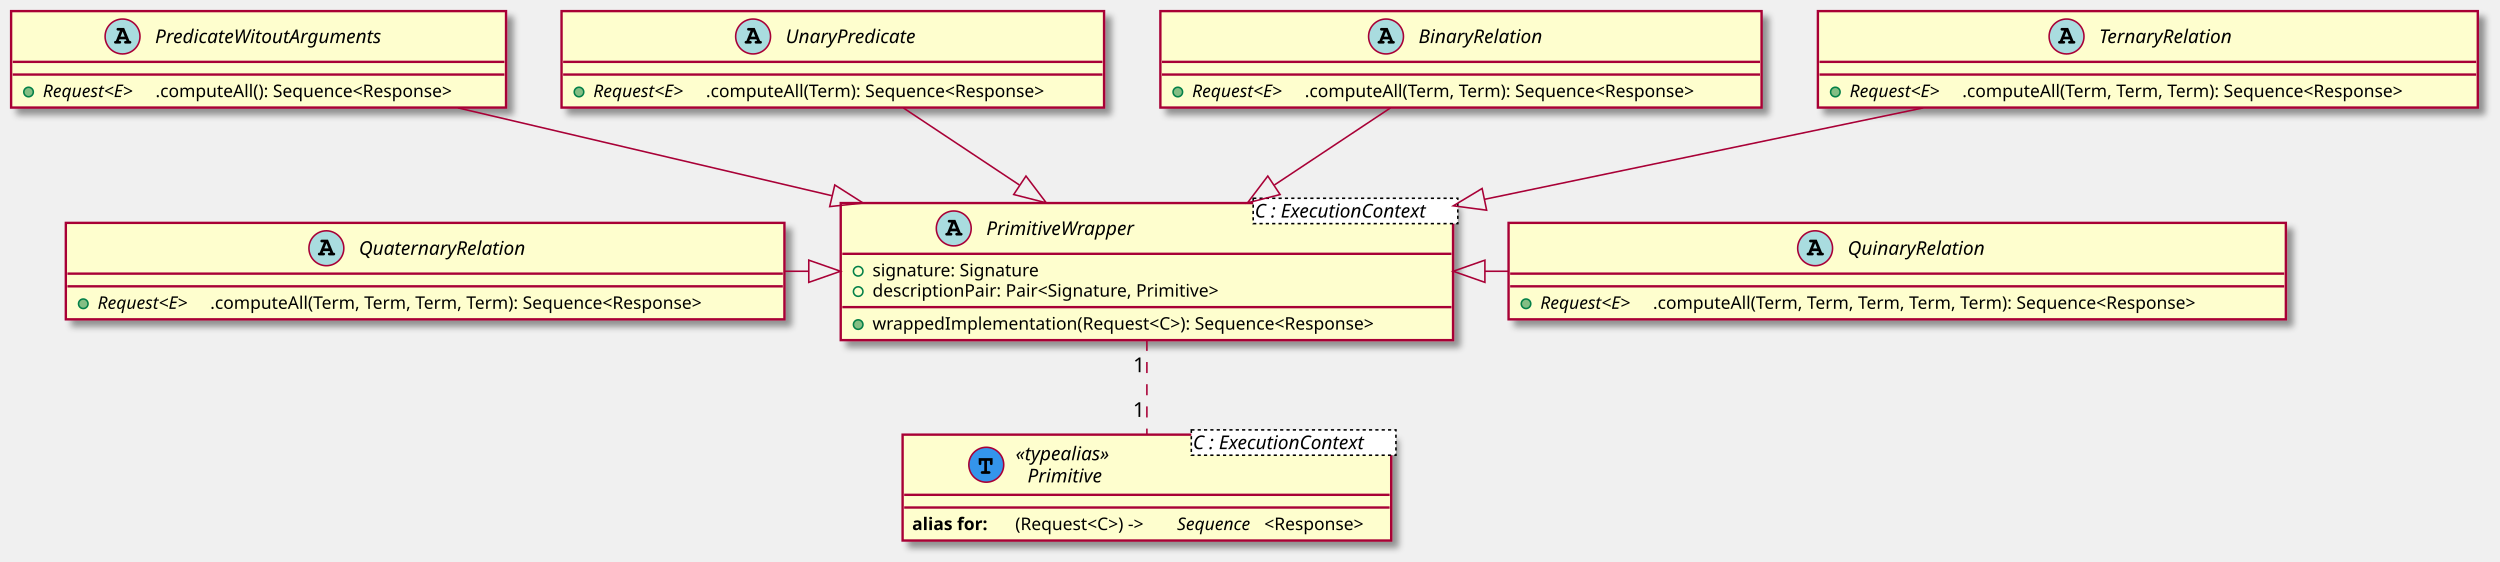
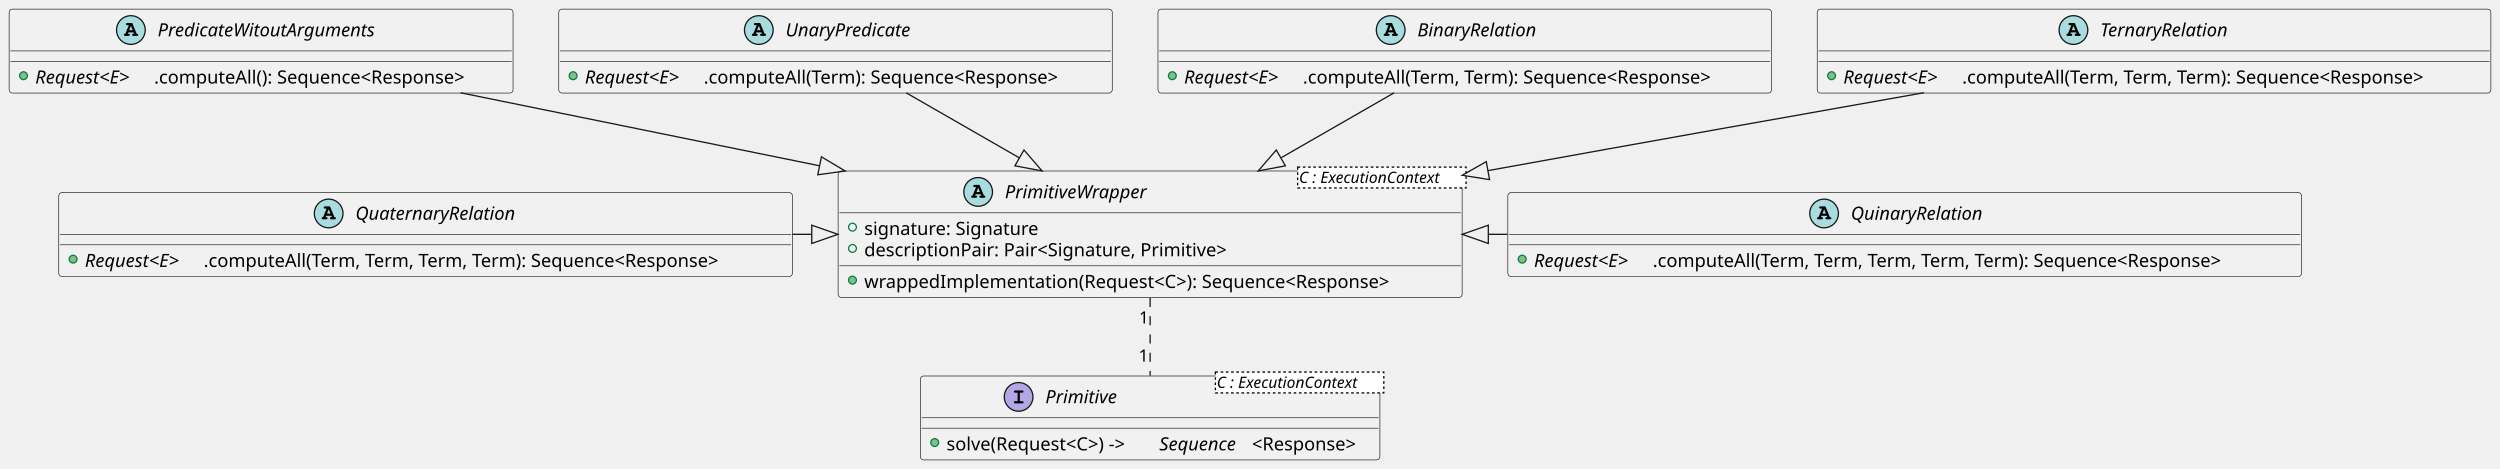
- <svg xmlns="http://www.w3.org/2000/svg" contentScriptType="application/ecmascript" contentStyleType="text/css" height="354px" preserveAspectRatio="none" style="width:1576px;height:354px;" version="1.1" viewBox="0 0 1576 354" width="1576px" zoomAndPan="magnify">
-   <defs>
-     <filter height="300%" id="flvpac01jx2xw" width="300%" x="-1" y="-1">
-       <feGaussianBlur result="blurOut" stdDeviation="2.0" />
-       <feColorMatrix in="blurOut" result="blurOut2" type="matrix" values="0 0 0 0 0 0 0 0 0 0 0 0 0 0 0 0 0 0 .4 0" />
-       <feOffset dx="4.0" dy="4.0" in="blurOut2" result="blurOut3" />
-       <feBlend in="SourceGraphic" in2="blurOut3" mode="normal" />
-     </filter>
-   </defs>
+ <svg xmlns="http://www.w3.org/2000/svg" contentStyleType="text/css" height="359px" preserveAspectRatio="none" style="width:1915px;height:359px;background:#FFFFFF;" version="1.1" viewBox="0 0 1915 359" width="1915px" zoomAndPan="magnify">
+   <defs />
  <g>
-     <rect codeLine="1" fill="#FEFECE" filter="url(#flvpac01jx2xw)" height="66.742" id="Primitive" style="stroke:#A80036;stroke-width:1.5;" width="308" x="569" y="274" />
-     <ellipse cx="621.75" cy="292.969" fill="#3495EB" rx="11" ry="11" style="stroke:#A80036;stroke-width:1.0;" />
-     <path d="M622.188,290.5 L624.031,290.5 L624.031,292.094 C624.031,292.484 624.062,292.656 624.156,292.797 C624.312,293.047 624.594,293.203 624.891,293.203 C625.156,293.203 625.406,293.078 625.578,292.859 C625.719,292.688 625.734,292.562 625.734,292.094 L625.734,288.812 L616.969,288.812 L616.969,292.094 C616.969,292.484 617,292.656 617.078,292.797 C617.234,293.062 617.531,293.203 617.812,293.203 C618.094,293.203 618.344,293.078 618.516,292.859 C618.625,292.688 618.656,292.547 618.656,292.094 L618.656,290.5 L620.484,290.5 L620.484,297.016 L619.375,297.016 C618.938,297.016 618.812,297.031 618.656,297.141 C618.406,297.297 618.25,297.578 618.25,297.875 C618.25,298.125 618.391,298.391 618.609,298.547 C618.766,298.672 618.984,298.719 619.375,298.719 L623.312,298.719 C623.641,298.719 623.906,298.672 624.016,298.594 C624.281,298.453 624.422,298.156 624.422,297.875 C624.422,297.594 624.297,297.344 624.062,297.172 C623.906,297.047 623.766,297.016 623.312,297.016 L622.188,297.016 L622.188,290.5 Z " fill="#000000" />
-     <text fill="#000000" font-family="sans-serif" font-size="12" font-style="italic" lengthAdjust="spacing" textLength="67" x="640.25" y="290.139">«typealias»</text>
-     <text fill="#000000" font-family="sans-serif" font-size="12" font-style="italic" lengthAdjust="spacing" textLength="52" x="647.75" y="304.107">Primitive</text>
-     <rect fill="#FFFFFF" height="15.969" style="stroke:#000000;stroke-width:1.0;stroke-dasharray:2.0,2.0;" width="129" x="751" y="271" />
-     <text fill="#000000" font-family="sans-serif" font-size="12" font-style="italic" lengthAdjust="spacing" textLength="127" x="752" y="283.139">C : ExecutionContext</text>
-     <line style="stroke:#A80036;stroke-width:1.5;" x1="570" x2="876" y1="311.938" y2="311.938" />
-     <line style="stroke:#A80036;stroke-width:1.5;" x1="570" x2="876" y1="319.938" y2="319.938" />
-     <text fill="#000000" font-family="sans-serif" font-size="11" font-weight="bold" lengthAdjust="spacing" textLength="61" x="575" y="334.148">alias for:</text>
-     <text fill="#000000" font-family="sans-serif" font-size="11" lengthAdjust="spacing" textLength="98" x="640" y="334.148">(Request&lt;C&gt;) -&gt;</text>
-     <text fill="#000000" font-family="sans-serif" font-size="11" font-style="italic" lengthAdjust="spacing" textLength="55" x="742" y="334.148">Sequence</text>
-     <text fill="#000000" font-family="sans-serif" font-size="11" lengthAdjust="spacing" textLength="74" x="797" y="334.148">&lt;Response&gt;</text>
-     <rect codeLine="5" fill="#FEFECE" filter="url(#flvpac01jx2xw)" height="86.414" id="PrimitiveWrapper" style="stroke:#A80036;stroke-width:1.5;" width="386" x="530" y="128" />
-     <ellipse cx="601.25" cy="144" fill="#A9DCDF" rx="11" ry="11" style="stroke:#A80036;stroke-width:1.0;" />
-     <path d="M603.328,145.812 L603.719,146.797 L603.328,146.797 C602.875,146.797 602.766,146.812 602.609,146.922 C602.359,147.078 602.203,147.359 602.203,147.656 C602.203,147.922 602.344,148.172 602.562,148.328 C602.703,148.453 602.906,148.5 603.328,148.5 L605.688,148.5 C606.047,148.5 606.266,148.469 606.406,148.375 C606.656,148.234 606.812,147.938 606.812,147.656 C606.812,147.375 606.672,147.125 606.453,146.969 C606.281,146.828 606.125,146.797 605.656,146.797 L602.266,138.594 L598.594,138.594 C598.141,138.594 598.016,138.609 597.859,138.703 C597.609,138.875 597.453,139.156 597.453,139.438 C597.453,139.719 597.594,139.969 597.812,140.141 C597.984,140.25 598.156,140.281 598.594,140.281 L599.672,140.281 L597.031,146.797 C596.609,146.797 596.453,146.812 596.297,146.922 C596.047,147.078 595.891,147.359 595.891,147.656 C595.891,148.219 596.266,148.5 597.016,148.5 L599.281,148.5 C599.641,148.5 599.859,148.469 599.984,148.375 C600.25,148.234 600.391,147.938 600.391,147.656 C600.391,147.375 600.266,147.125 600.047,146.953 C599.875,146.828 599.734,146.797 599.281,146.797 L598.891,146.797 L599.281,145.812 L603.328,145.812 Z M602.625,144.109 L599.953,144.109 L601.297,140.844 L602.625,144.109 Z " fill="#000000" />
-     <text fill="#000000" font-family="sans-serif" font-size="12" font-style="italic" lengthAdjust="spacing" textLength="104" x="621.75" y="148.154">PrimitiveWrapper</text>
-     <rect fill="#FFFFFF" height="15.969" style="stroke:#000000;stroke-width:1.0;stroke-dasharray:2.0,2.0;" width="129" x="790" y="125" />
-     <text fill="#000000" font-family="sans-serif" font-size="12" font-style="italic" lengthAdjust="spacing" textLength="127" x="791" y="137.139">C : ExecutionContext</text>
-     <line style="stroke:#A80036;stroke-width:1.5;" x1="531" x2="915" y1="160" y2="160" />
-     <ellipse cx="541" cy="171" rx="3" ry="3" style="stroke:#038048;stroke-width:1.0;fill:none;" />
-     <text fill="#000000" font-family="sans-serif" font-size="11" lengthAdjust="spacing" textLength="115" x="550" y="174.21">signature: Signature</text>
-     <ellipse cx="541" cy="183.805" rx="3" ry="3" style="stroke:#038048;stroke-width:1.0;fill:none;" />
-     <text fill="#000000" font-family="sans-serif" font-size="11" lengthAdjust="spacing" textLength="238" x="550" y="187.015">descriptionPair: Pair&lt;Signature, Primitive&gt;</text>
-     <line style="stroke:#A80036;stroke-width:1.5;" x1="531" x2="915" y1="193.609" y2="193.609" />
-     <ellipse cx="541" cy="204.609" fill="#84BE84" rx="3" ry="3" style="stroke:#038048;stroke-width:1.0;" />
-     <text fill="#000000" font-family="sans-serif" font-size="11" lengthAdjust="spacing" textLength="360" x="550" y="207.82">wrappedImplementation(Request&lt;C&gt;): Sequence&lt;Response&gt;</text>
-     <rect codeLine="13" fill="#FEFECE" filter="url(#flvpac01jx2xw)" height="60.805" id="PredicateWitoutArguments" style="stroke:#A80036;stroke-width:1.5;" width="312" x="7" y="7" />
-     <ellipse cx="77.25" cy="23" fill="#A9DCDF" rx="11" ry="11" style="stroke:#A80036;stroke-width:1.0;" />
-     <path d="M79.328,24.812 L79.719,25.797 L79.328,25.797 C78.875,25.797 78.766,25.812 78.609,25.922 C78.359,26.078 78.203,26.359 78.203,26.656 C78.203,26.922 78.344,27.172 78.562,27.328 C78.703,27.453 78.906,27.5 79.328,27.5 L81.688,27.5 C82.047,27.5 82.266,27.469 82.406,27.375 C82.656,27.234 82.812,26.938 82.812,26.656 C82.812,26.375 82.672,26.125 82.453,25.969 C82.281,25.828 82.125,25.797 81.656,25.797 L78.266,17.594 L74.594,17.594 C74.141,17.594 74.016,17.609 73.859,17.703 C73.609,17.875 73.453,18.156 73.453,18.438 C73.453,18.719 73.594,18.969 73.812,19.141 C73.984,19.25 74.156,19.281 74.594,19.281 L75.672,19.281 L73.031,25.797 C72.609,25.797 72.453,25.812 72.297,25.922 C72.047,26.078 71.891,26.359 71.891,26.656 C71.891,27.219 72.266,27.5 73.016,27.5 L75.281,27.5 C75.641,27.5 75.859,27.469 75.984,27.375 C76.25,27.234 76.391,26.938 76.391,26.656 C76.391,26.375 76.266,26.125 76.047,25.953 C75.875,25.828 75.734,25.797 75.281,25.797 L74.891,25.797 L75.281,24.812 L79.328,24.812 Z M78.625,23.109 L75.953,23.109 L77.297,19.844 L78.625,23.109 Z " fill="#000000" />
-     <text fill="#000000" font-family="sans-serif" font-size="12" font-style="italic" lengthAdjust="spacing" textLength="163" x="97.75" y="27.154">PredicateWitoutArguments</text>
-     <line style="stroke:#A80036;stroke-width:1.5;" x1="8" x2="318" y1="39" y2="39" />
-     <line style="stroke:#A80036;stroke-width:1.5;" x1="8" x2="318" y1="47" y2="47" />
-     <ellipse cx="18" cy="58" fill="#84BE84" rx="3" ry="3" style="stroke:#038048;stroke-width:1.0;" />
-     <text fill="#000000" font-family="sans-serif" font-size="11" font-style="italic" lengthAdjust="spacing" textLength="71" x="27" y="61.21">Request&lt;E&gt;</text>
-     <text fill="#000000" font-family="sans-serif" font-size="11" lengthAdjust="spacing" textLength="215" x="98" y="61.21">.computeAll(): Sequence&lt;Response&gt;</text>
-     <rect codeLine="19" fill="#FEFECE" filter="url(#flvpac01jx2xw)" height="60.805" id="UnaryPredicate" style="stroke:#A80036;stroke-width:1.5;" width="342" x="354" y="7" />
-     <ellipse cx="474.75" cy="23" fill="#A9DCDF" rx="11" ry="11" style="stroke:#A80036;stroke-width:1.0;" />
-     <path d="M476.828,24.812 L477.219,25.797 L476.828,25.797 C476.375,25.797 476.266,25.812 476.109,25.922 C475.859,26.078 475.703,26.359 475.703,26.656 C475.703,26.922 475.844,27.172 476.062,27.328 C476.203,27.453 476.406,27.5 476.828,27.5 L479.188,27.5 C479.547,27.5 479.766,27.469 479.906,27.375 C480.156,27.234 480.312,26.938 480.312,26.656 C480.312,26.375 480.172,26.125 479.953,25.969 C479.781,25.828 479.625,25.797 479.156,25.797 L475.766,17.594 L472.094,17.594 C471.641,17.594 471.516,17.609 471.359,17.703 C471.109,17.875 470.953,18.156 470.953,18.438 C470.953,18.719 471.094,18.969 471.312,19.141 C471.484,19.25 471.656,19.281 472.094,19.281 L473.172,19.281 L470.531,25.797 C470.109,25.797 469.953,25.812 469.797,25.922 C469.547,26.078 469.391,26.359 469.391,26.656 C469.391,27.219 469.766,27.5 470.516,27.5 L472.781,27.5 C473.141,27.5 473.359,27.469 473.484,27.375 C473.75,27.234 473.891,26.938 473.891,26.656 C473.891,26.375 473.766,26.125 473.547,25.953 C473.375,25.828 473.234,25.797 472.781,25.797 L472.391,25.797 L472.781,24.812 L476.828,24.812 Z M476.125,23.109 L473.453,23.109 L474.797,19.844 L476.125,23.109 Z " fill="#000000" />
-     <text fill="#000000" font-family="sans-serif" font-size="12" font-style="italic" lengthAdjust="spacing" textLength="92" x="495.25" y="27.154">UnaryPredicate</text>
-     <line style="stroke:#A80036;stroke-width:1.5;" x1="355" x2="695" y1="39" y2="39" />
-     <line style="stroke:#A80036;stroke-width:1.5;" x1="355" x2="695" y1="47" y2="47" />
-     <ellipse cx="365" cy="58" fill="#84BE84" rx="3" ry="3" style="stroke:#038048;stroke-width:1.0;" />
-     <text fill="#000000" font-family="sans-serif" font-size="11" font-style="italic" lengthAdjust="spacing" textLength="71" x="374" y="61.21">Request&lt;E&gt;</text>
-     <text fill="#000000" font-family="sans-serif" font-size="11" lengthAdjust="spacing" textLength="245" x="445" y="61.21">.computeAll(Term): Sequence&lt;Response&gt;</text>
-     <rect codeLine="25" fill="#FEFECE" filter="url(#flvpac01jx2xw)" height="60.805" id="BinaryRelation" style="stroke:#A80036;stroke-width:1.5;" width="379" x="731.5" y="7" />
-     <ellipse cx="873.75" cy="23" fill="#A9DCDF" rx="11" ry="11" style="stroke:#A80036;stroke-width:1.0;" />
-     <path d="M875.828,24.812 L876.219,25.797 L875.828,25.797 C875.375,25.797 875.266,25.812 875.109,25.922 C874.859,26.078 874.703,26.359 874.703,26.656 C874.703,26.922 874.844,27.172 875.062,27.328 C875.203,27.453 875.406,27.5 875.828,27.5 L878.188,27.5 C878.547,27.5 878.766,27.469 878.906,27.375 C879.156,27.234 879.312,26.938 879.312,26.656 C879.312,26.375 879.172,26.125 878.953,25.969 C878.781,25.828 878.625,25.797 878.156,25.797 L874.766,17.594 L871.094,17.594 C870.641,17.594 870.516,17.609 870.359,17.703 C870.109,17.875 869.953,18.156 869.953,18.438 C869.953,18.719 870.094,18.969 870.312,19.141 C870.484,19.25 870.656,19.281 871.094,19.281 L872.172,19.281 L869.531,25.797 C869.109,25.797 868.953,25.812 868.797,25.922 C868.547,26.078 868.391,26.359 868.391,26.656 C868.391,27.219 868.766,27.5 869.516,27.5 L871.781,27.5 C872.141,27.5 872.359,27.469 872.484,27.375 C872.75,27.234 872.891,26.938 872.891,26.656 C872.891,26.375 872.766,26.125 872.547,25.953 C872.375,25.828 872.234,25.797 871.781,25.797 L871.391,25.797 L871.781,24.812 L875.828,24.812 Z M875.125,23.109 L872.453,23.109 L873.797,19.844 L875.125,23.109 Z " fill="#000000" />
-     <text fill="#000000" font-family="sans-serif" font-size="12" font-style="italic" lengthAdjust="spacing" textLength="86" x="894.25" y="27.154">BinaryRelation</text>
-     <line style="stroke:#A80036;stroke-width:1.5;" x1="732.5" x2="1109.5" y1="39" y2="39" />
-     <line style="stroke:#A80036;stroke-width:1.5;" x1="732.5" x2="1109.5" y1="47" y2="47" />
-     <ellipse cx="742.5" cy="58" fill="#84BE84" rx="3" ry="3" style="stroke:#038048;stroke-width:1.0;" />
-     <text fill="#000000" font-family="sans-serif" font-size="11" font-style="italic" lengthAdjust="spacing" textLength="71" x="751.5" y="61.21">Request&lt;E&gt;</text>
-     <text fill="#000000" font-family="sans-serif" font-size="11" lengthAdjust="spacing" textLength="282" x="822.5" y="61.21">.computeAll(Term, Term): Sequence&lt;Response&gt;</text>
-     <rect codeLine="31" fill="#FEFECE" filter="url(#flvpac01jx2xw)" height="60.805" id="TernaryRelation" style="stroke:#A80036;stroke-width:1.5;" width="416" x="1146" y="7" />
-     <ellipse cx="1302.75" cy="23" fill="#A9DCDF" rx="11" ry="11" style="stroke:#A80036;stroke-width:1.0;" />
-     <path d="M1304.828,24.812 L1305.219,25.797 L1304.828,25.797 C1304.375,25.797 1304.266,25.812 1304.109,25.922 C1303.859,26.078 1303.703,26.359 1303.703,26.656 C1303.703,26.922 1303.844,27.172 1304.062,27.328 C1304.203,27.453 1304.406,27.5 1304.828,27.5 L1307.188,27.5 C1307.547,27.5 1307.766,27.469 1307.906,27.375 C1308.156,27.234 1308.312,26.938 1308.312,26.656 C1308.312,26.375 1308.172,26.125 1307.953,25.969 C1307.781,25.828 1307.625,25.797 1307.156,25.797 L1303.766,17.594 L1300.094,17.594 C1299.641,17.594 1299.516,17.609 1299.359,17.703 C1299.109,17.875 1298.953,18.156 1298.953,18.438 C1298.953,18.719 1299.094,18.969 1299.312,19.141 C1299.484,19.25 1299.656,19.281 1300.094,19.281 L1301.172,19.281 L1298.531,25.797 C1298.109,25.797 1297.953,25.812 1297.797,25.922 C1297.547,26.078 1297.391,26.359 1297.391,26.656 C1297.391,27.219 1297.766,27.5 1298.516,27.5 L1300.781,27.5 C1301.141,27.5 1301.359,27.469 1301.484,27.375 C1301.75,27.234 1301.891,26.938 1301.891,26.656 C1301.891,26.375 1301.766,26.125 1301.547,25.953 C1301.375,25.828 1301.234,25.797 1300.781,25.797 L1300.391,25.797 L1300.781,24.812 L1304.828,24.812 Z M1304.125,23.109 L1301.453,23.109 L1302.797,19.844 L1304.125,23.109 Z " fill="#000000" />
-     <text fill="#000000" font-family="sans-serif" font-size="12" font-style="italic" lengthAdjust="spacing" textLength="94" x="1323.25" y="27.154">TernaryRelation</text>
-     <line style="stroke:#A80036;stroke-width:1.5;" x1="1147" x2="1561" y1="39" y2="39" />
-     <line style="stroke:#A80036;stroke-width:1.5;" x1="1147" x2="1561" y1="47" y2="47" />
-     <ellipse cx="1157" cy="58" fill="#84BE84" rx="3" ry="3" style="stroke:#038048;stroke-width:1.0;" />
-     <text fill="#000000" font-family="sans-serif" font-size="11" font-style="italic" lengthAdjust="spacing" textLength="71" x="1166" y="61.21">Request&lt;E&gt;</text>
-     <text fill="#000000" font-family="sans-serif" font-size="11" lengthAdjust="spacing" textLength="319" x="1237" y="61.21">.computeAll(Term, Term, Term): Sequence&lt;Response&gt;</text>
-     <rect codeLine="37" fill="#FEFECE" filter="url(#flvpac01jx2xw)" height="60.805" id="QuaternaryRelation" style="stroke:#A80036;stroke-width:1.5;" width="453" x="41.5" y="140.5" />
-     <ellipse cx="205.75" cy="156.5" fill="#A9DCDF" rx="11" ry="11" style="stroke:#A80036;stroke-width:1.0;" />
-     <path d="M207.828,158.312 L208.219,159.297 L207.828,159.297 C207.375,159.297 207.266,159.312 207.109,159.422 C206.859,159.578 206.703,159.859 206.703,160.156 C206.703,160.422 206.844,160.672 207.062,160.828 C207.203,160.953 207.406,161 207.828,161 L210.188,161 C210.547,161 210.766,160.969 210.906,160.875 C211.156,160.734 211.312,160.438 211.312,160.156 C211.312,159.875 211.172,159.625 210.953,159.469 C210.781,159.328 210.625,159.297 210.156,159.297 L206.766,151.094 L203.094,151.094 C202.641,151.094 202.516,151.109 202.359,151.203 C202.109,151.375 201.953,151.656 201.953,151.938 C201.953,152.219 202.094,152.469 202.312,152.641 C202.484,152.75 202.656,152.781 203.094,152.781 L204.172,152.781 L201.531,159.297 C201.109,159.297 200.953,159.312 200.797,159.422 C200.547,159.578 200.391,159.859 200.391,160.156 C200.391,160.719 200.766,161 201.516,161 L203.781,161 C204.141,161 204.359,160.969 204.484,160.875 C204.75,160.734 204.891,160.438 204.891,160.156 C204.891,159.875 204.766,159.625 204.547,159.453 C204.375,159.328 204.234,159.297 203.781,159.297 L203.391,159.297 L203.781,158.312 L207.828,158.312 Z M207.125,156.609 L204.453,156.609 L205.797,153.344 L207.125,156.609 Z " fill="#000000" />
-     <text fill="#000000" font-family="sans-serif" font-size="12" font-style="italic" lengthAdjust="spacing" textLength="116" x="226.25" y="160.654">QuaternaryRelation</text>
-     <line style="stroke:#A80036;stroke-width:1.5;" x1="42.5" x2="493.5" y1="172.5" y2="172.5" />
-     <line style="stroke:#A80036;stroke-width:1.5;" x1="42.5" x2="493.5" y1="180.5" y2="180.5" />
-     <ellipse cx="52.5" cy="191.5" fill="#84BE84" rx="3" ry="3" style="stroke:#038048;stroke-width:1.0;" />
-     <text fill="#000000" font-family="sans-serif" font-size="11" font-style="italic" lengthAdjust="spacing" textLength="71" x="61.5" y="194.71">Request&lt;E&gt;</text>
-     <text fill="#000000" font-family="sans-serif" font-size="11" lengthAdjust="spacing" textLength="356" x="132.5" y="194.71">.computeAll(Term, Term, Term, Term): Sequence&lt;Response&gt;</text>
-     <rect codeLine="43" fill="#FEFECE" filter="url(#flvpac01jx2xw)" height="60.805" id="QuinaryRelation" style="stroke:#A80036;stroke-width:1.5;" width="490" x="951" y="140.5" />
-     <ellipse cx="1144.25" cy="156.5" fill="#A9DCDF" rx="11" ry="11" style="stroke:#A80036;stroke-width:1.0;" />
-     <path d="M1146.328,158.312 L1146.719,159.297 L1146.328,159.297 C1145.875,159.297 1145.766,159.312 1145.609,159.422 C1145.359,159.578 1145.203,159.859 1145.203,160.156 C1145.203,160.422 1145.344,160.672 1145.562,160.828 C1145.703,160.953 1145.906,161 1146.328,161 L1148.688,161 C1149.047,161 1149.266,160.969 1149.406,160.875 C1149.656,160.734 1149.812,160.438 1149.812,160.156 C1149.812,159.875 1149.672,159.625 1149.453,159.469 C1149.281,159.328 1149.125,159.297 1148.656,159.297 L1145.266,151.094 L1141.594,151.094 C1141.141,151.094 1141.016,151.109 1140.859,151.203 C1140.609,151.375 1140.453,151.656 1140.453,151.938 C1140.453,152.219 1140.594,152.469 1140.812,152.641 C1140.984,152.75 1141.156,152.781 1141.594,152.781 L1142.672,152.781 L1140.031,159.297 C1139.609,159.297 1139.453,159.312 1139.297,159.422 C1139.047,159.578 1138.891,159.859 1138.891,160.156 C1138.891,160.719 1139.266,161 1140.016,161 L1142.281,161 C1142.641,161 1142.859,160.969 1142.984,160.875 C1143.25,160.734 1143.391,160.438 1143.391,160.156 C1143.391,159.875 1143.266,159.625 1143.047,159.453 C1142.875,159.328 1142.734,159.297 1142.281,159.297 L1141.891,159.297 L1142.281,158.312 L1146.328,158.312 Z M1145.625,156.609 L1142.953,156.609 L1144.297,153.344 L1145.625,156.609 Z " fill="#000000" />
-     <text fill="#000000" font-family="sans-serif" font-size="12" font-style="italic" lengthAdjust="spacing" textLength="95" x="1164.75" y="160.654">QuinaryRelation</text>
-     <line style="stroke:#A80036;stroke-width:1.5;" x1="952" x2="1440" y1="172.5" y2="172.5" />
-     <line style="stroke:#A80036;stroke-width:1.5;" x1="952" x2="1440" y1="180.5" y2="180.5" />
-     <ellipse cx="962" cy="191.5" fill="#84BE84" rx="3" ry="3" style="stroke:#038048;stroke-width:1.0;" />
-     <text fill="#000000" font-family="sans-serif" font-size="11" font-style="italic" lengthAdjust="spacing" textLength="71" x="971" y="194.71">Request&lt;E&gt;</text>
-     <text fill="#000000" font-family="sans-serif" font-size="11" lengthAdjust="spacing" textLength="393" x="1042" y="194.71">.computeAll(Term, Term, Term, Term, Term): Sequence&lt;Response&gt;</text>
-     <path codeLine="11" d="M723,214.188 C723,233.448 723,255.908 723,273.851 " fill="none" id="PrimitiveWrapper-Primitive" style="stroke:#A80036;stroke-width:1.0;stroke-dasharray:7.0,7.0;" />
-     <text fill="#000000" font-family="sans-serif" font-size="13" lengthAdjust="spacing" textLength="8" x="714.337" y="234.627">1</text>
-     <text fill="#000000" font-family="sans-serif" font-size="13" lengthAdjust="spacing" textLength="8" x="714.212" y="262.856">1</text>
-     <path codeLine="17" d="M288.675,68.011 C358.09,84.311 445.908,104.933 524.384,123.361 " fill="none" id="PredicateWitoutArguments-to-PrimitiveWrapper" style="stroke:#A80036;stroke-width:1.0;" />
-     <polygon fill="none" points="526.248,116.608,544.118,127.995,523.047,130.237,526.248,116.608" style="stroke:#A80036;stroke-width:1.0;" />
-     <path codeLine="23" d="M569.435,68.011 C591.02,82.347 617.638,100.024 642.615,116.613 " fill="none" id="UnaryPredicate-to-PrimitiveWrapper" style="stroke:#A80036;stroke-width:1.0;" />
-     <polygon fill="none" points="646.776,110.973,659.563,127.869,639.03,122.635,646.776,110.973" style="stroke:#A80036;stroke-width:1.0;" />
-     <path codeLine="29" d="M876.565,68.011 C854.98,82.347 828.362,100.024 803.385,116.613 " fill="none" id="BinaryRelation-to-PrimitiveWrapper" style="stroke:#A80036;stroke-width:1.0;" />
-     <polygon fill="none" points="806.97,122.635,786.437,127.869,799.224,110.973,806.97,122.635" style="stroke:#A80036;stroke-width:1.0;" />
-     <path codeLine="35" d="M1212.39,68.011 C1130.98,84.978 1027.1,106.626 936.005,125.61 " fill="none" id="TernaryRelation-to-PrimitiveWrapper" style="stroke:#A80036;stroke-width:1.0;" />
-     <polygon fill="none" points="937.182,132.515,916.174,129.743,934.325,118.809,937.182,132.515" style="stroke:#A80036;stroke-width:1.0;" />
-     <path codeLine="41" d="M494.611,171 C499.659,171 504.706,171 509.753,171 " fill="none" id="QuaternaryRelation-to-PrimitiveWrapper" style="stroke:#A80036;stroke-width:1.0;" />
-     <polygon fill="none" points="509.851,164,529.851,171,509.851,178,509.851,164" style="stroke:#A80036;stroke-width:1.0;" />
-     <path codeLine="47" d="M936.151,171 C941.033,171 945.915,171 950.797,171 " fill="none" id="PrimitiveWrapper-backto-QuinaryRelation" style="stroke:#A80036;stroke-width:1.0;" />
-     <polygon fill="none" points="936.08,178,916.08,171,936.08,164,936.08,178" style="stroke:#A80036;stroke-width:1.0;" />
+     <g id="elem_Primitive">
+       <rect codeLine="1" fill="#F1F1F1" height="64.297" id="Primitive" rx="2.5" ry="2.5" style="stroke:#181818;stroke-width:0.5;" width="352" x="705" y="288" />
+       <ellipse cx="780.25" cy="304" fill="#B4A7E5" rx="11" ry="11" style="stroke:#181818;stroke-width:1.0;" />
+       <path d="M781.203,300.781 L782.922,300.781 C783.312,300.781 783.5,300.75 783.625,300.672 C783.891,300.516 784.031,300.234 784.031,299.938 C784.031,299.672 783.922,299.406 783.688,299.234 C783.516,299.125 783.375,299.094 782.922,299.094 L777.781,299.094 C777.344,299.094 777.219,299.109 777.062,299.203 C776.812,299.359 776.656,299.656 776.656,299.938 C776.656,300.219 776.797,300.469 777.016,300.641 C777.172,300.75 777.359,300.781 777.781,300.781 L779.5,300.781 L779.5,307.297 L777.781,307.297 C777.344,307.297 777.219,307.312 777.062,307.422 C776.812,307.578 776.656,307.859 776.656,308.156 C776.656,308.406 776.797,308.672 777.016,308.828 C777.172,308.953 777.375,309 777.781,309 L782.922,309 C783.672,309 784.031,308.719 784.031,308.156 C784.031,307.875 783.922,307.625 783.688,307.453 C783.516,307.328 783.375,307.297 782.922,307.297 L781.203,307.297 L781.203,300.781 Z " fill="#000000" />
+       <text fill="#000000" font-family="sans-serif" font-size="14" font-style="italic" lengthAdjust="spacing" textLength="62" x="800.75" y="308.847">Primitive</text>
+       <rect fill="#FFFFFF" height="15.969" style="stroke:#000000;stroke-width:1.0;stroke-dasharray:2.0,2.0;" width="129" x="931" y="285" />
+       <text fill="#000000" font-family="sans-serif" font-size="12" font-style="italic" lengthAdjust="spacing" textLength="127" x="932" y="297.139">C : ExecutionContext</text>
+       <line style="stroke:#181818;stroke-width:0.5;" x1="706" x2="1056" y1="320" y2="320" />
+       <line style="stroke:#181818;stroke-width:0.5;" x1="706" x2="1056" y1="328" y2="328" />
+       <ellipse cx="716" cy="339" fill="#84BE84" rx="3" ry="3" style="stroke:#038048;stroke-width:1.0;" />
+       <text fill="#000000" font-family="sans-serif" font-size="14" lengthAdjust="spacing" textLength="159" x="725" y="344.995">solve(Request&lt;C&gt;) -&gt;</text>
+       <text fill="#000000" font-family="sans-serif" font-size="14" font-style="italic" lengthAdjust="spacing" textLength="71" x="888" y="344.995">Sequence</text>
+       <text fill="#000000" font-family="sans-serif" font-size="14" lengthAdjust="spacing" textLength="92" x="959" y="344.995">&lt;Response&gt;</text>
+     </g>
+     <g id="elem_PrimitiveWrapper">
+       <rect codeLine="5" fill="#F1F1F1" height="96.891" id="PrimitiveWrapper" rx="2.5" ry="2.5" style="stroke:#181818;stroke-width:0.5;" width="478" x="642" y="131" />
+       <ellipse cx="749.25" cy="147" fill="#A9DCDF" rx="11" ry="11" style="stroke:#181818;stroke-width:1.0;" />
+       <path d="M751.328,148.812 L751.719,149.797 L751.328,149.797 C750.875,149.797 750.766,149.812 750.609,149.922 C750.359,150.078 750.203,150.359 750.203,150.656 C750.203,150.922 750.344,151.172 750.562,151.328 C750.703,151.453 750.906,151.5 751.328,151.5 L753.688,151.5 C754.047,151.5 754.266,151.469 754.406,151.375 C754.656,151.234 754.812,150.938 754.812,150.656 C754.812,150.375 754.672,150.125 754.453,149.969 C754.281,149.828 754.125,149.797 753.656,149.797 L750.266,141.594 L746.594,141.594 C746.141,141.594 746.016,141.609 745.859,141.703 C745.609,141.875 745.453,142.156 745.453,142.438 C745.453,142.719 745.594,142.969 745.812,143.141 C745.984,143.25 746.156,143.281 746.594,143.281 L747.672,143.281 L745.031,149.797 C744.609,149.797 744.453,149.812 744.297,149.922 C744.047,150.078 743.891,150.359 743.891,150.656 C743.891,151.219 744.266,151.5 745.016,151.5 L747.281,151.5 C747.641,151.5 747.859,151.469 747.984,151.375 C748.25,151.234 748.391,150.938 748.391,150.656 C748.391,150.375 748.266,150.125 748.047,149.953 C747.875,149.828 747.734,149.797 747.281,149.797 L746.891,149.797 L747.281,148.812 L751.328,148.812 Z M750.625,147.109 L747.953,147.109 L749.297,143.844 L750.625,147.109 Z " fill="#000000" />
+       <text fill="#000000" font-family="sans-serif" font-size="14" font-style="italic" lengthAdjust="spacing" textLength="124" x="769.75" y="151.847">PrimitiveWrapper</text>
+       <rect fill="#FFFFFF" height="15.969" style="stroke:#000000;stroke-width:1.0;stroke-dasharray:2.0,2.0;" width="129" x="994" y="128" />
+       <text fill="#000000" font-family="sans-serif" font-size="12" font-style="italic" lengthAdjust="spacing" textLength="127" x="995" y="140.139">C : ExecutionContext</text>
+       <line style="stroke:#181818;stroke-width:0.5;" x1="643" x2="1119" y1="163" y2="163" />
+       <ellipse cx="653" cy="174" fill="none" rx="3" ry="3" style="stroke:#038048;stroke-width:1.0;" />
+       <text fill="#000000" font-family="sans-serif" font-size="14" lengthAdjust="spacing" textLength="145" x="662" y="179.995">signature: Signature</text>
+       <ellipse cx="653" cy="190.297" fill="none" rx="3" ry="3" style="stroke:#038048;stroke-width:1.0;" />
+       <text fill="#000000" font-family="sans-serif" font-size="14" lengthAdjust="spacing" textLength="309" x="662" y="196.292">descriptionPair: Pair&lt;Signature, Primitive&gt;</text>
+       <line style="stroke:#181818;stroke-width:0.5;" x1="643" x2="1119" y1="203.594" y2="203.594" />
+       <ellipse cx="653" cy="214.594" fill="#84BE84" rx="3" ry="3" style="stroke:#038048;stroke-width:1.0;" />
+       <text fill="#000000" font-family="sans-serif" font-size="14" lengthAdjust="spacing" textLength="452" x="662" y="220.589">wrappedImplementation(Request&lt;C&gt;): Sequence&lt;Response&gt;</text>
+     </g>
+     <g id="elem_PredicateWitoutArguments">
+       <rect codeLine="13" fill="#F1F1F1" height="64.297" id="PredicateWitoutArguments" rx="2.5" ry="2.5" style="stroke:#181818;stroke-width:0.5;" width="386" x="7" y="7" />
+       <ellipse cx="100.25" cy="23" fill="#A9DCDF" rx="11" ry="11" style="stroke:#181818;stroke-width:1.0;" />
+       <path d="M102.328,24.812 L102.719,25.797 L102.328,25.797 C101.875,25.797 101.766,25.812 101.609,25.922 C101.359,26.078 101.203,26.359 101.203,26.656 C101.203,26.922 101.344,27.172 101.562,27.328 C101.703,27.453 101.906,27.5 102.328,27.5 L104.688,27.5 C105.047,27.5 105.266,27.469 105.406,27.375 C105.656,27.234 105.812,26.938 105.812,26.656 C105.812,26.375 105.672,26.125 105.453,25.969 C105.281,25.828 105.125,25.797 104.656,25.797 L101.266,17.594 L97.594,17.594 C97.141,17.594 97.016,17.609 96.859,17.703 C96.609,17.875 96.453,18.156 96.453,18.438 C96.453,18.719 96.594,18.969 96.812,19.141 C96.984,19.25 97.156,19.281 97.594,19.281 L98.672,19.281 L96.031,25.797 C95.609,25.797 95.453,25.812 95.297,25.922 C95.047,26.078 94.891,26.359 94.891,26.656 C94.891,27.219 95.266,27.5 96.016,27.5 L98.281,27.5 C98.641,27.5 98.859,27.469 98.984,27.375 C99.25,27.234 99.391,26.938 99.391,26.656 C99.391,26.375 99.266,26.125 99.047,25.953 C98.875,25.828 98.734,25.797 98.281,25.797 L97.891,25.797 L98.281,24.812 L102.328,24.812 Z M101.625,23.109 L98.953,23.109 L100.297,19.844 L101.625,23.109 Z " fill="#000000" />
+       <text fill="#000000" font-family="sans-serif" font-size="14" font-style="italic" lengthAdjust="spacing" textLength="191" x="120.75" y="27.847">PredicateWitoutArguments</text>
+       <line style="stroke:#181818;stroke-width:0.5;" x1="8" x2="392" y1="39" y2="39" />
+       <line style="stroke:#181818;stroke-width:0.5;" x1="8" x2="392" y1="47" y2="47" />
+       <ellipse cx="18" cy="58" fill="#84BE84" rx="3" ry="3" style="stroke:#038048;stroke-width:1.0;" />
+       <text fill="#000000" font-family="sans-serif" font-size="14" font-style="italic" lengthAdjust="spacing" textLength="91" x="27" y="63.995">Request&lt;E&gt;</text>
+       <text fill="#000000" font-family="sans-serif" font-size="14" lengthAdjust="spacing" textLength="269" x="118" y="63.995">.computeAll(): Sequence&lt;Response&gt;</text>
+     </g>
+     <g id="elem_UnaryPredicate">
+       <rect codeLine="19" fill="#F1F1F1" height="64.297" id="UnaryPredicate" rx="2.5" ry="2.5" style="stroke:#181818;stroke-width:0.5;" width="424" x="428" y="7" />
+       <ellipse cx="581.25" cy="23" fill="#A9DCDF" rx="11" ry="11" style="stroke:#181818;stroke-width:1.0;" />
+       <path d="M583.328,24.812 L583.719,25.797 L583.328,25.797 C582.875,25.797 582.766,25.812 582.609,25.922 C582.359,26.078 582.203,26.359 582.203,26.656 C582.203,26.922 582.344,27.172 582.562,27.328 C582.703,27.453 582.906,27.5 583.328,27.5 L585.688,27.5 C586.047,27.5 586.266,27.469 586.406,27.375 C586.656,27.234 586.812,26.938 586.812,26.656 C586.812,26.375 586.672,26.125 586.453,25.969 C586.281,25.828 586.125,25.797 585.656,25.797 L582.266,17.594 L578.594,17.594 C578.141,17.594 578.016,17.609 577.859,17.703 C577.609,17.875 577.453,18.156 577.453,18.438 C577.453,18.719 577.594,18.969 577.812,19.141 C577.984,19.25 578.156,19.281 578.594,19.281 L579.672,19.281 L577.031,25.797 C576.609,25.797 576.453,25.812 576.297,25.922 C576.047,26.078 575.891,26.359 575.891,26.656 C575.891,27.219 576.266,27.5 577.016,27.5 L579.281,27.5 C579.641,27.5 579.859,27.469 579.984,27.375 C580.25,27.234 580.391,26.938 580.391,26.656 C580.391,26.375 580.266,26.125 580.047,25.953 C579.875,25.828 579.734,25.797 579.281,25.797 L578.891,25.797 L579.281,24.812 L583.328,24.812 Z M582.625,23.109 L579.953,23.109 L581.297,19.844 L582.625,23.109 Z " fill="#000000" />
+       <text fill="#000000" font-family="sans-serif" font-size="14" font-style="italic" lengthAdjust="spacing" textLength="109" x="601.75" y="27.847">UnaryPredicate</text>
+       <line style="stroke:#181818;stroke-width:0.5;" x1="429" x2="851" y1="39" y2="39" />
+       <line style="stroke:#181818;stroke-width:0.5;" x1="429" x2="851" y1="47" y2="47" />
+       <ellipse cx="439" cy="58" fill="#84BE84" rx="3" ry="3" style="stroke:#038048;stroke-width:1.0;" />
+       <text fill="#000000" font-family="sans-serif" font-size="14" font-style="italic" lengthAdjust="spacing" textLength="91" x="448" y="63.995">Request&lt;E&gt;</text>
+       <text fill="#000000" font-family="sans-serif" font-size="14" lengthAdjust="spacing" textLength="307" x="539" y="63.995">.computeAll(Term): Sequence&lt;Response&gt;</text>
+     </g>
+     <g id="elem_BinaryRelation">
+       <rect codeLine="25" fill="#F1F1F1" height="64.297" id="BinaryRelation" rx="2.5" ry="2.5" style="stroke:#181818;stroke-width:0.5;" width="470" x="887" y="7" />
+       <ellipse cx="1065.25" cy="23" fill="#A9DCDF" rx="11" ry="11" style="stroke:#181818;stroke-width:1.0;" />
+       <path d="M1067.328,24.812 L1067.719,25.797 L1067.328,25.797 C1066.875,25.797 1066.766,25.812 1066.609,25.922 C1066.359,26.078 1066.203,26.359 1066.203,26.656 C1066.203,26.922 1066.344,27.172 1066.562,27.328 C1066.703,27.453 1066.906,27.5 1067.328,27.5 L1069.688,27.5 C1070.047,27.5 1070.266,27.469 1070.406,27.375 C1070.656,27.234 1070.812,26.938 1070.812,26.656 C1070.812,26.375 1070.672,26.125 1070.453,25.969 C1070.281,25.828 1070.125,25.797 1069.656,25.797 L1066.266,17.594 L1062.594,17.594 C1062.141,17.594 1062.016,17.609 1061.859,17.703 C1061.609,17.875 1061.453,18.156 1061.453,18.438 C1061.453,18.719 1061.594,18.969 1061.812,19.141 C1061.984,19.25 1062.156,19.281 1062.594,19.281 L1063.672,19.281 L1061.031,25.797 C1060.609,25.797 1060.453,25.812 1060.297,25.922 C1060.047,26.078 1059.891,26.359 1059.891,26.656 C1059.891,27.219 1060.266,27.5 1061.016,27.5 L1063.281,27.5 C1063.641,27.5 1063.859,27.469 1063.984,27.375 C1064.25,27.234 1064.391,26.938 1064.391,26.656 C1064.391,26.375 1064.266,26.125 1064.047,25.953 C1063.875,25.828 1063.734,25.797 1063.281,25.797 L1062.891,25.797 L1063.281,24.812 L1067.328,24.812 Z M1066.625,23.109 L1063.953,23.109 L1065.297,19.844 L1066.625,23.109 Z " fill="#000000" />
+       <text fill="#000000" font-family="sans-serif" font-size="14" font-style="italic" lengthAdjust="spacing" textLength="105" x="1085.75" y="27.847">BinaryRelation</text>
+       <line style="stroke:#181818;stroke-width:0.5;" x1="888" x2="1356" y1="39" y2="39" />
+       <line style="stroke:#181818;stroke-width:0.5;" x1="888" x2="1356" y1="47" y2="47" />
+       <ellipse cx="898" cy="58" fill="#84BE84" rx="3" ry="3" style="stroke:#038048;stroke-width:1.0;" />
+       <text fill="#000000" font-family="sans-serif" font-size="14" font-style="italic" lengthAdjust="spacing" textLength="91" x="907" y="63.995">Request&lt;E&gt;</text>
+       <text fill="#000000" font-family="sans-serif" font-size="14" lengthAdjust="spacing" textLength="353" x="998" y="63.995">.computeAll(Term, Term): Sequence&lt;Response&gt;</text>
+     </g>
+     <g id="elem_TernaryRelation">
+       <rect codeLine="31" fill="#F1F1F1" height="64.297" id="TernaryRelation" rx="2.5" ry="2.5" style="stroke:#181818;stroke-width:0.5;" width="516" x="1392" y="7" />
+       <ellipse cx="1588.25" cy="23" fill="#A9DCDF" rx="11" ry="11" style="stroke:#181818;stroke-width:1.0;" />
+       <path d="M1590.328,24.812 L1590.719,25.797 L1590.328,25.797 C1589.875,25.797 1589.766,25.812 1589.609,25.922 C1589.359,26.078 1589.203,26.359 1589.203,26.656 C1589.203,26.922 1589.344,27.172 1589.562,27.328 C1589.703,27.453 1589.906,27.5 1590.328,27.5 L1592.688,27.5 C1593.047,27.5 1593.266,27.469 1593.406,27.375 C1593.656,27.234 1593.812,26.938 1593.812,26.656 C1593.812,26.375 1593.672,26.125 1593.453,25.969 C1593.281,25.828 1593.125,25.797 1592.656,25.797 L1589.266,17.594 L1585.594,17.594 C1585.141,17.594 1585.016,17.609 1584.859,17.703 C1584.609,17.875 1584.453,18.156 1584.453,18.438 C1584.453,18.719 1584.594,18.969 1584.812,19.141 C1584.984,19.25 1585.156,19.281 1585.594,19.281 L1586.672,19.281 L1584.031,25.797 C1583.609,25.797 1583.453,25.812 1583.297,25.922 C1583.047,26.078 1582.891,26.359 1582.891,26.656 C1582.891,27.219 1583.266,27.5 1584.016,27.5 L1586.281,27.5 C1586.641,27.5 1586.859,27.469 1586.984,27.375 C1587.25,27.234 1587.391,26.938 1587.391,26.656 C1587.391,26.375 1587.266,26.125 1587.047,25.953 C1586.875,25.828 1586.734,25.797 1586.281,25.797 L1585.891,25.797 L1586.281,24.812 L1590.328,24.812 Z M1589.625,23.109 L1586.953,23.109 L1588.297,19.844 L1589.625,23.109 Z " fill="#000000" />
+       <text fill="#000000" font-family="sans-serif" font-size="14" font-style="italic" lengthAdjust="spacing" textLength="115" x="1608.75" y="27.847">TernaryRelation</text>
+       <line style="stroke:#181818;stroke-width:0.5;" x1="1393" x2="1907" y1="39" y2="39" />
+       <line style="stroke:#181818;stroke-width:0.5;" x1="1393" x2="1907" y1="47" y2="47" />
+       <ellipse cx="1403" cy="58" fill="#84BE84" rx="3" ry="3" style="stroke:#038048;stroke-width:1.0;" />
+       <text fill="#000000" font-family="sans-serif" font-size="14" font-style="italic" lengthAdjust="spacing" textLength="91" x="1412" y="63.995">Request&lt;E&gt;</text>
+       <text fill="#000000" font-family="sans-serif" font-size="14" lengthAdjust="spacing" textLength="399" x="1503" y="63.995">.computeAll(Term, Term, Term): Sequence&lt;Response&gt;</text>
+     </g>
+     <g id="elem_QuaternaryRelation">
+       <rect codeLine="37" fill="#F1F1F1" height="64.297" id="QuaternaryRelation" rx="2.5" ry="2.5" style="stroke:#181818;stroke-width:0.5;" width="562" x="45" y="147.5" />
+       <ellipse cx="251.75" cy="163.5" fill="#A9DCDF" rx="11" ry="11" style="stroke:#181818;stroke-width:1.0;" />
+       <path d="M253.828,165.312 L254.219,166.297 L253.828,166.297 C253.375,166.297 253.266,166.312 253.109,166.422 C252.859,166.578 252.703,166.859 252.703,167.156 C252.703,167.422 252.844,167.672 253.062,167.828 C253.203,167.953 253.406,168 253.828,168 L256.188,168 C256.547,168 256.766,167.969 256.906,167.875 C257.156,167.734 257.312,167.438 257.312,167.156 C257.312,166.875 257.172,166.625 256.953,166.469 C256.781,166.328 256.625,166.297 256.156,166.297 L252.766,158.094 L249.094,158.094 C248.641,158.094 248.516,158.109 248.359,158.203 C248.109,158.375 247.953,158.656 247.953,158.938 C247.953,159.219 248.094,159.469 248.312,159.641 C248.484,159.75 248.656,159.781 249.094,159.781 L250.172,159.781 L247.531,166.297 C247.109,166.297 246.953,166.312 246.797,166.422 C246.547,166.578 246.391,166.859 246.391,167.156 C246.391,167.719 246.766,168 247.516,168 L249.781,168 C250.141,168 250.359,167.969 250.484,167.875 C250.75,167.734 250.891,167.438 250.891,167.156 C250.891,166.875 250.766,166.625 250.547,166.453 C250.375,166.328 250.234,166.297 249.781,166.297 L249.391,166.297 L249.781,165.312 L253.828,165.312 Z M253.125,163.609 L250.453,163.609 L251.797,160.344 L253.125,163.609 Z " fill="#000000" />
+       <text fill="#000000" font-family="sans-serif" font-size="14" font-style="italic" lengthAdjust="spacing" textLength="140" x="272.25" y="168.347">QuaternaryRelation</text>
+       <line style="stroke:#181818;stroke-width:0.5;" x1="46" x2="606" y1="179.5" y2="179.5" />
+       <line style="stroke:#181818;stroke-width:0.5;" x1="46" x2="606" y1="187.5" y2="187.5" />
+       <ellipse cx="56" cy="198.5" fill="#84BE84" rx="3" ry="3" style="stroke:#038048;stroke-width:1.0;" />
+       <text fill="#000000" font-family="sans-serif" font-size="14" font-style="italic" lengthAdjust="spacing" textLength="91" x="65" y="204.495">Request&lt;E&gt;</text>
+       <text fill="#000000" font-family="sans-serif" font-size="14" lengthAdjust="spacing" textLength="445" x="156" y="204.495">.computeAll(Term, Term, Term, Term): Sequence&lt;Response&gt;</text>
+     </g>
+     <g id="elem_QuinaryRelation">
+       <rect codeLine="43" fill="#F1F1F1" height="64.297" id="QuinaryRelation" rx="2.5" ry="2.5" style="stroke:#181818;stroke-width:0.5;" width="608" x="1155" y="147.5" />
+       <ellipse cx="1397.25" cy="163.5" fill="#A9DCDF" rx="11" ry="11" style="stroke:#181818;stroke-width:1.0;" />
+       <path d="M1399.328,165.312 L1399.719,166.297 L1399.328,166.297 C1398.875,166.297 1398.766,166.312 1398.609,166.422 C1398.359,166.578 1398.203,166.859 1398.203,167.156 C1398.203,167.422 1398.344,167.672 1398.562,167.828 C1398.703,167.953 1398.906,168 1399.328,168 L1401.688,168 C1402.047,168 1402.266,167.969 1402.406,167.875 C1402.656,167.734 1402.812,167.438 1402.812,167.156 C1402.812,166.875 1402.672,166.625 1402.453,166.469 C1402.281,166.328 1402.125,166.297 1401.656,166.297 L1398.266,158.094 L1394.594,158.094 C1394.141,158.094 1394.016,158.109 1393.859,158.203 C1393.609,158.375 1393.453,158.656 1393.453,158.938 C1393.453,159.219 1393.594,159.469 1393.812,159.641 C1393.984,159.75 1394.156,159.781 1394.594,159.781 L1395.672,159.781 L1393.031,166.297 C1392.609,166.297 1392.453,166.312 1392.297,166.422 C1392.047,166.578 1391.891,166.859 1391.891,167.156 C1391.891,167.719 1392.266,168 1393.016,168 L1395.281,168 C1395.641,168 1395.859,167.969 1395.984,167.875 C1396.25,167.734 1396.391,167.438 1396.391,167.156 C1396.391,166.875 1396.266,166.625 1396.047,166.453 C1395.875,166.328 1395.734,166.297 1395.281,166.297 L1394.891,166.297 L1395.281,165.312 L1399.328,165.312 Z M1398.625,163.609 L1395.953,163.609 L1397.297,160.344 L1398.625,163.609 Z " fill="#000000" />
+       <text fill="#000000" font-family="sans-serif" font-size="14" font-style="italic" lengthAdjust="spacing" textLength="115" x="1417.75" y="168.347">QuinaryRelation</text>
+       <line style="stroke:#181818;stroke-width:0.5;" x1="1156" x2="1762" y1="179.5" y2="179.5" />
+       <line style="stroke:#181818;stroke-width:0.5;" x1="1156" x2="1762" y1="187.5" y2="187.5" />
+       <ellipse cx="1166" cy="198.5" fill="#84BE84" rx="3" ry="3" style="stroke:#038048;stroke-width:1.0;" />
+       <text fill="#000000" font-family="sans-serif" font-size="14" font-style="italic" lengthAdjust="spacing" textLength="91" x="1175" y="204.495">Request&lt;E&gt;</text>
+       <text fill="#000000" font-family="sans-serif" font-size="14" lengthAdjust="spacing" textLength="491" x="1266" y="204.495">.computeAll(Term, Term, Term, Term, Term): Sequence&lt;Response&gt;</text>
+     </g>
+     <g id="link_PrimitiveWrapper_Primitive">
+       <path codeLine="11" d="M881,228.164 C881,247.882 881,270.195 881,287.772 " fill="none" id="PrimitiveWrapper-Primitive" style="stroke:#181818;stroke-width:1.0;stroke-dasharray:7.0,7.0;" />
+       <text fill="#000000" font-family="sans-serif" font-size="13" lengthAdjust="spacing" textLength="8" x="872.462" y="247.794">1</text>
+       <text fill="#000000" font-family="sans-serif" font-size="13" lengthAdjust="spacing" textLength="8" x="872.212" y="277.002">1</text>
+     </g>
+     <g id="link_PredicateWitoutArguments_PrimitiveWrapper">
+       <path codeLine="17" d="M352.83,71.082 C433.747,87.539 535.227,108.178 627.554,126.955 " fill="none" id="PredicateWitoutArguments-to-PrimitiveWrapper" style="stroke:#181818;stroke-width:1.0;" />
+       <polygon fill="none" points="629.208,120.148,647.412,130.993,626.418,133.867,629.208,120.148" style="stroke:#181818;stroke-width:1.0;" />
+     </g>
+     <g id="link_UnaryPredicate_PrimitiveWrapper">
+       <path codeLine="23" d="M694.085,71.082 C719.604,85.747 750.901,103.734 780.535,120.764 " fill="none" id="UnaryPredicate-to-PrimitiveWrapper" style="stroke:#181818;stroke-width:1.0;" />
+       <polygon fill="none" points="784.366,114.892,798.218,130.926,777.39,127.03,784.366,114.892" style="stroke:#181818;stroke-width:1.0;" />
+     </g>
+     <g id="link_BinaryRelation_PrimitiveWrapper">
+       <path codeLine="29" d="M1067.91,71.082 C1042.4,85.747 1011.1,103.734 981.465,120.764 " fill="none" id="BinaryRelation-to-PrimitiveWrapper" style="stroke:#181818;stroke-width:1.0;" />
+       <polygon fill="none" points="984.61,127.03,963.782,130.926,977.634,114.892,984.61,127.03" style="stroke:#181818;stroke-width:1.0;" />
+     </g>
+     <g id="link_TernaryRelation_PrimitiveWrapper">
+       <path codeLine="35" d="M1473.71,71.025 C1379.98,87.594 1262.26,108.519 1139.75,130.692 " fill="none" id="TernaryRelation-to-PrimitiveWrapper" style="stroke:#181818;stroke-width:1.0;" />
+       <polygon fill="none" points="1140.98,137.584,1120.05,134.261,1138.48,123.808,1140.98,137.584" style="stroke:#181818;stroke-width:1.0;" />
+     </g>
+     <g id="link_QuaternaryRelation_PrimitiveWrapper">
+       <path codeLine="41" d="M607.023,179.5 C611.914,179.5 616.805,179.5 621.697,179.5 " fill="none" id="QuaternaryRelation-to-PrimitiveWrapper" style="stroke:#181818;stroke-width:1.0;" />
+       <polygon fill="none" points="621.805,172.5,641.805,179.5,621.805,186.5,621.805,172.5" style="stroke:#181818;stroke-width:1.0;" />
+     </g>
+     <g id="link_PrimitiveWrapper_QuinaryRelation">
+       <path codeLine="47" d="M1140.14,179.5 C1145.03,179.5 1149.91,179.5 1154.8,179.5 " fill="none" id="PrimitiveWrapper-backto-QuinaryRelation" style="stroke:#181818;stroke-width:1.0;" />
+       <polygon fill="none" points="1140.05,186.5,1120.05,179.5,1140.05,172.5,1140.05,186.5" style="stroke:#181818;stroke-width:1.0;" />
+     </g>
  </g>
</svg>
